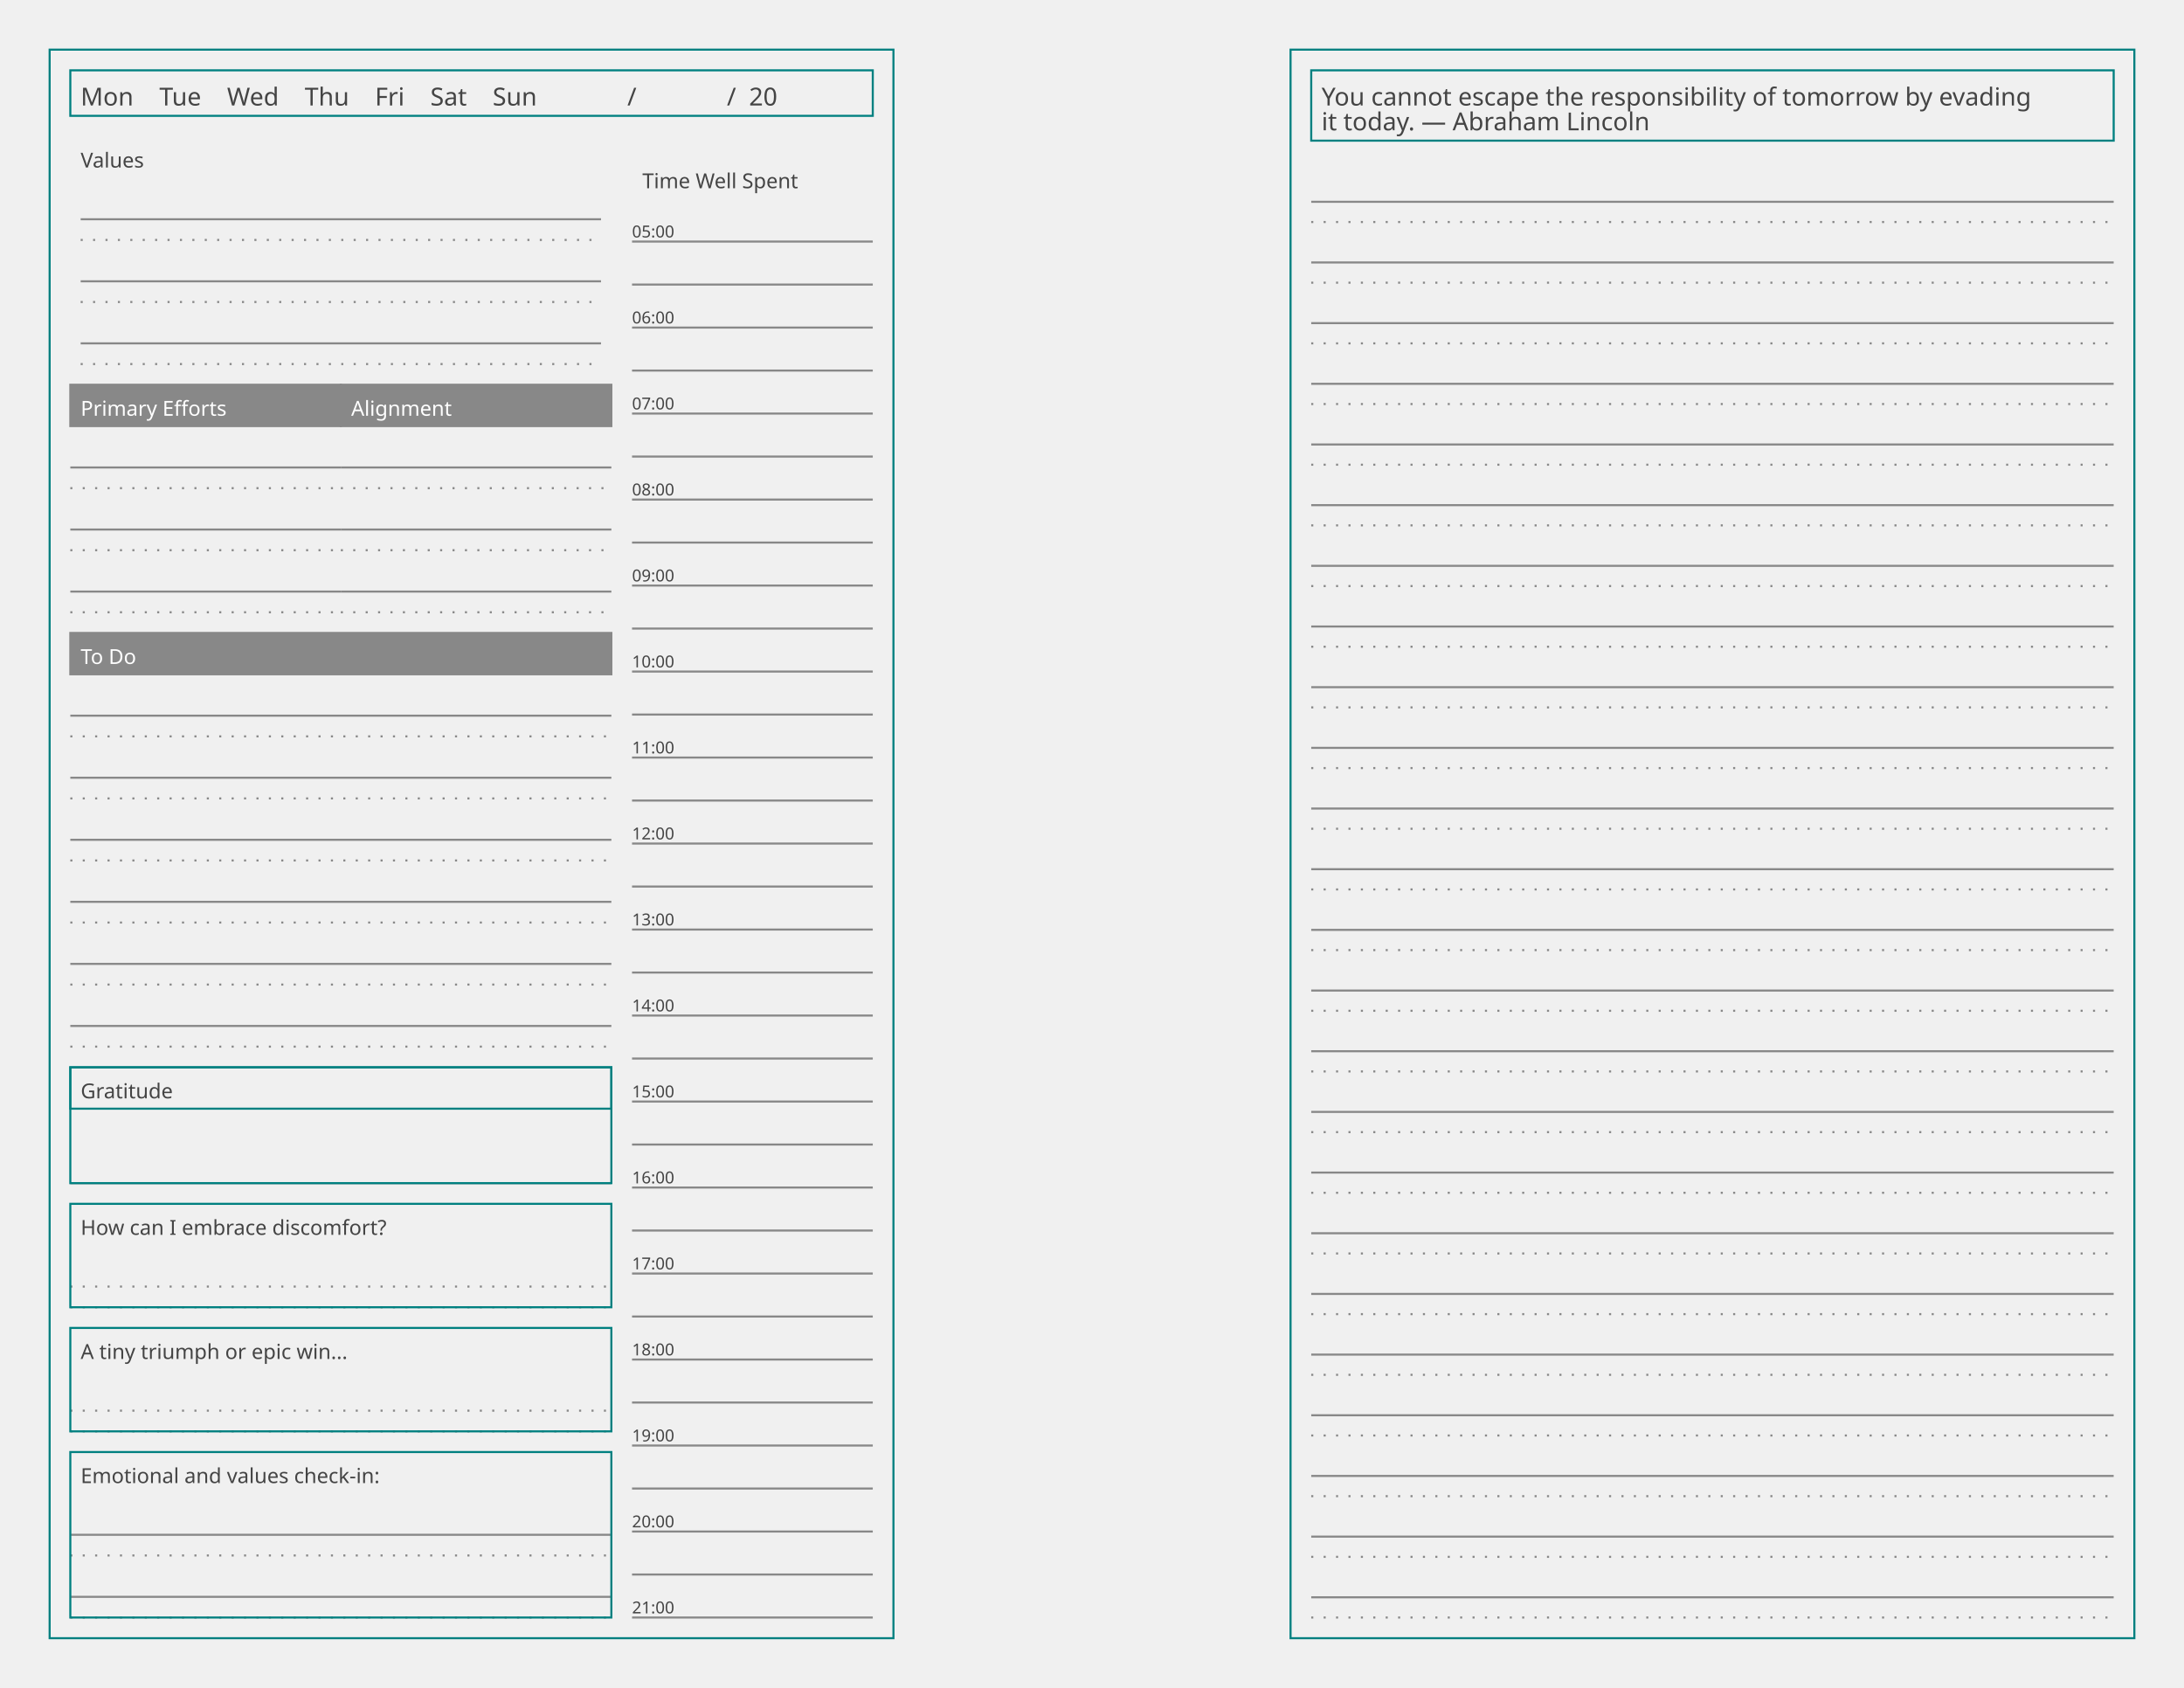
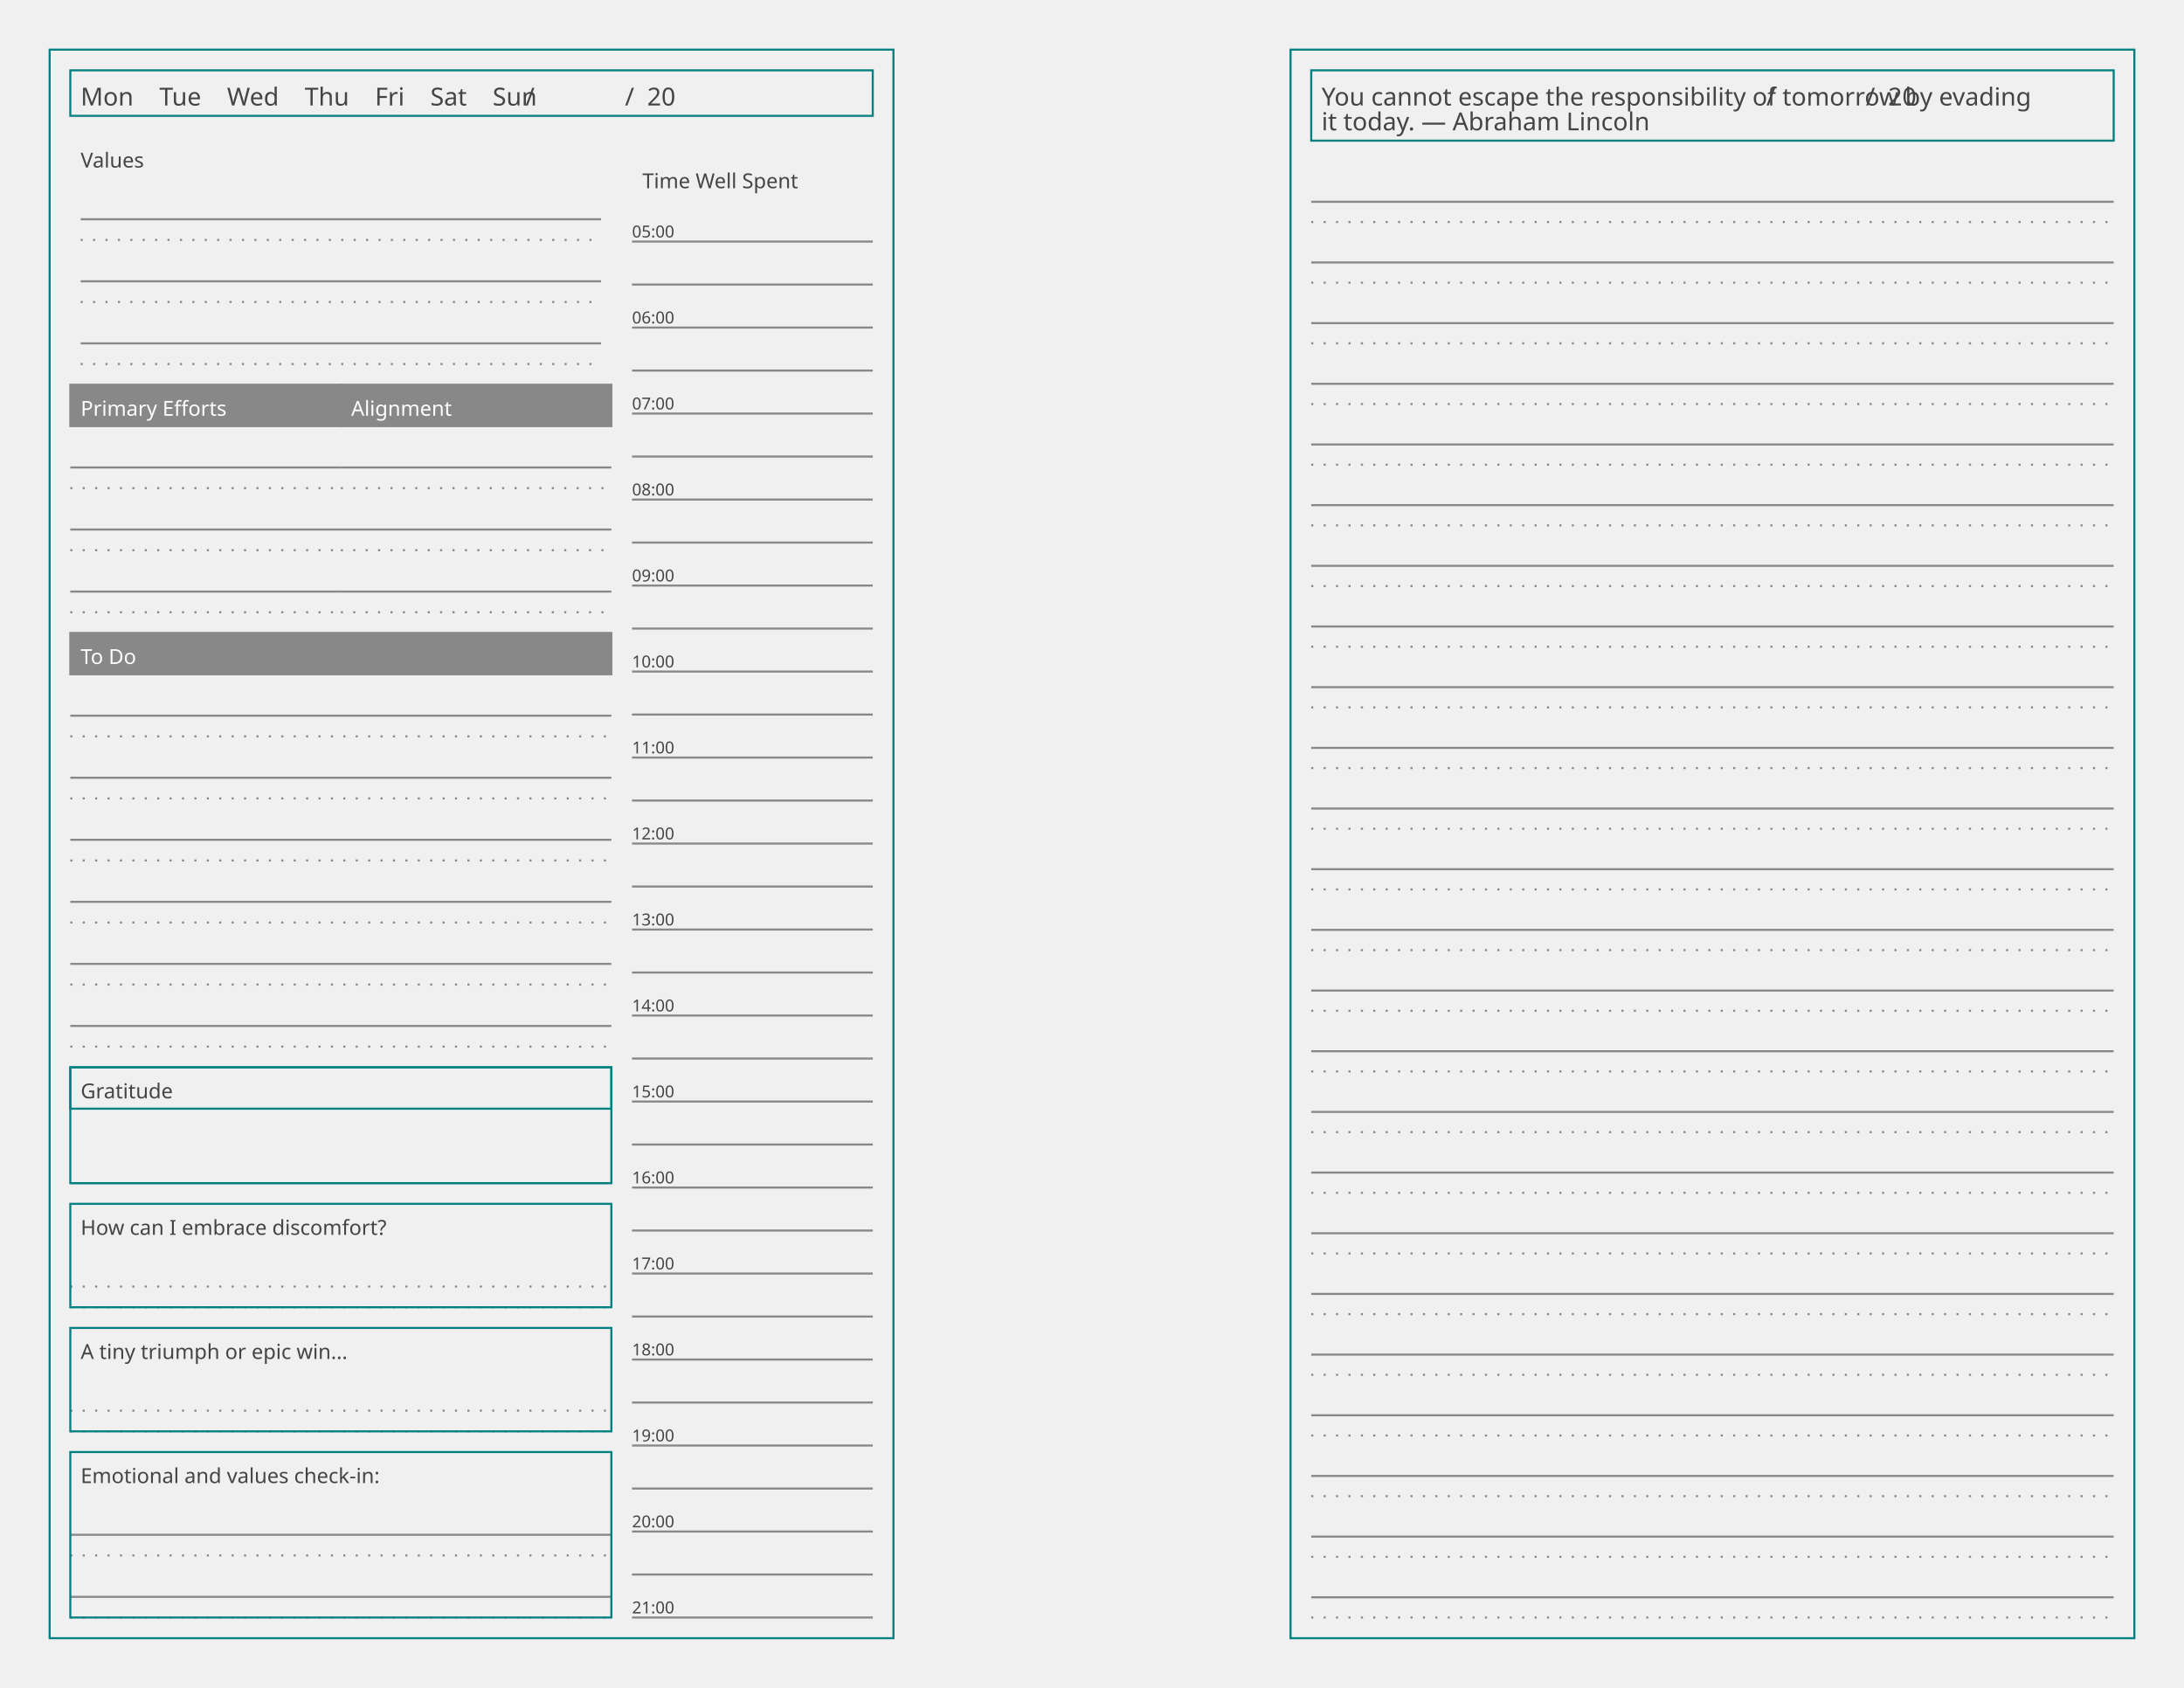
<svg xmlns="http://www.w3.org/2000/svg" baseProfile="tiny" height="8.5in" version="1.2" width="11in">
  <defs />
  <g transform="translate(24.0, 24.0)">
    <rect fill="none" height="768.0" stroke="#008080" width="408.0" x="0" y="0" />
    <g transform="translate(10, 10)">
      <rect fill="none" height="22" stroke="#008080" stroke-width="1" width="388.0" x="0" y="0" />
-       <text alignment-baseline="text-after-edge" fill="#444444" font-family="Trebuchet MS" font-size="12" text-anchor="start" transform="translate(5,17)">Mon    Tue    Wed    Thu    Fri    Sat    Sun              /              /  20          </text>
+       <text alignment-baseline="text-after-edge" fill="#444444" font-family="Trebuchet MS" font-size="12" text-anchor="start" transform="translate(5,17)">Mon    Tue    Wed    Thu    Fri    Sat    Sun</text>
+       <g transform="translate(215.04,0)">
+         <text alignment-baseline="text-after-edge" fill="#444444" font-family="Trebuchet MS" font-size="12" text-anchor="start" transform="translate(5,17)">              /              /  20          </text>
+       </g>
    </g>
    <g transform="translate(10, 42)">
      <g transform="translate(0,0)">
        <g>
          <g transform="translate(0,0)">
            <text alignment-baseline="text-after-edge" fill="#444444" font-family="Ubuntu Mono" font-size="10" text-anchor="start" transform="translate(5,15)">Values</text>
          </g>
          <g transform="translate(0,20)">
            <g>
              <line stroke="#888888" stroke-dasharray="1,5" stroke-width="1" transform="translate(5,30.0)" x1="0" x2="251.6" y1="0" y2="0" />
              <line stroke="#888888" stroke-dasharray="1,5" stroke-width="1" transform="translate(5,60.0)" x1="0" x2="251.6" y1="0" y2="0" />
              <line stroke="#888888" stroke-dasharray="1,5" stroke-width="1" transform="translate(5,90.0)" x1="0" x2="251.6" y1="0" y2="0" />
            </g>
            <g>
              <line stroke="#888888" stroke-dasharray="1,0" stroke-width="1" transform="translate(5,20.0)" x1="0" x2="251.6" y1="0" y2="0" />
              <line stroke="#888888" stroke-dasharray="1,0" stroke-width="1" transform="translate(5,50.0)" x1="0" x2="251.6" y1="0" y2="0" />
              <line stroke="#888888" stroke-dasharray="1,0" stroke-width="1" transform="translate(5,80.0)" x1="0" x2="251.6" y1="0" y2="0" />
            </g>
          </g>
        </g>
      </g>
      <g transform="translate(0,120.0)">
        <g>
          <g transform="translate(0,0)">
            <g>
              <g transform="translate(0,0)">
                <rect fill="#888888" height="20" stroke="#888888" stroke-width="1" width="130.8" x="0" y="0" />
                <text alignment-baseline="text-after-edge" fill="#ffffff" font-family="Trebuchet MS" font-size="10" text-anchor="start" transform="translate(5,15)">Primary Efforts</text>
              </g>
              <g transform="translate(0,20)">
                <g>
                  <line stroke="#888888" stroke-dasharray="1,5" stroke-width="1" transform="translate(0,30.0)" x1="0" x2="130.8" y1="0" y2="0" />
                  <line stroke="#888888" stroke-dasharray="1,5" stroke-width="1" transform="translate(0,60.0)" x1="0" x2="130.8" y1="0" y2="0" />
                  <line stroke="#888888" stroke-dasharray="1,5" stroke-width="1" transform="translate(0,90.0)" x1="0" x2="130.8" y1="0" y2="0" />
                </g>
                <g>
                  <line stroke="#888888" stroke-dasharray="1,0" stroke-width="1" transform="translate(0,20.0)" x1="0" x2="130.8" y1="0" y2="0" />
                  <line stroke="#888888" stroke-dasharray="1,0" stroke-width="1" transform="translate(0,50.0)" x1="0" x2="130.8" y1="0" y2="0" />
                  <line stroke="#888888" stroke-dasharray="1,0" stroke-width="1" transform="translate(0,80.0)" x1="0" x2="130.8" y1="0" y2="0" />
                </g>
              </g>
            </g>
          </g>
          <g transform="translate(130.8,0)">
            <g>
              <g transform="translate(0,0)">
                <rect fill="#888888" height="20" stroke="#888888" stroke-width="1" width="130.8" x="0" y="0" />
                <text alignment-baseline="text-after-edge" fill="#ffffff" font-family="Trebuchet MS" font-size="10" text-anchor="start" transform="translate(5,15)">Alignment</text>
              </g>
              <g transform="translate(0,20)">
                <g>
                  <line stroke="#888888" stroke-dasharray="1,5" stroke-width="1" transform="translate(0,30.0)" x1="0" x2="130.8" y1="0" y2="0" />
                  <line stroke="#888888" stroke-dasharray="1,5" stroke-width="1" transform="translate(0,60.0)" x1="0" x2="130.8" y1="0" y2="0" />
                  <line stroke="#888888" stroke-dasharray="1,5" stroke-width="1" transform="translate(0,90.0)" x1="0" x2="130.8" y1="0" y2="0" />
                </g>
                <g>
                  <line stroke="#888888" stroke-dasharray="1,0" stroke-width="1" transform="translate(0,20.0)" x1="0" x2="130.8" y1="0" y2="0" />
                  <line stroke="#888888" stroke-dasharray="1,0" stroke-width="1" transform="translate(0,50.0)" x1="0" x2="130.8" y1="0" y2="0" />
                  <line stroke="#888888" stroke-dasharray="1,0" stroke-width="1" transform="translate(0,80.0)" x1="0" x2="130.8" y1="0" y2="0" />
                </g>
              </g>
            </g>
          </g>
        </g>
      </g>
      <g transform="translate(0,240.0)">
        <g>
          <g transform="translate(0,0)">
            <rect fill="#888888" height="20" stroke="#888888" stroke-width="1" width="261.6" x="0" y="0" />
            <text alignment-baseline="text-after-edge" fill="#ffffff" font-family="Ubuntu Mono" font-size="10" text-anchor="start" transform="translate(5,15)">To Do</text>
          </g>
          <g transform="translate(0,20)">
            <g>
              <line stroke="#888888" stroke-dasharray="1,5" stroke-width="1" transform="translate(0,30.0)" x1="0" x2="261.6" y1="0" y2="0" />
              <line stroke="#888888" stroke-dasharray="1,5" stroke-width="1" transform="translate(0,60.0)" x1="0" x2="261.6" y1="0" y2="0" />
              <line stroke="#888888" stroke-dasharray="1,5" stroke-width="1" transform="translate(0,90.0)" x1="0" x2="261.6" y1="0" y2="0" />
              <line stroke="#888888" stroke-dasharray="1,5" stroke-width="1" transform="translate(0,120.0)" x1="0" x2="261.6" y1="0" y2="0" />
              <line stroke="#888888" stroke-dasharray="1,5" stroke-width="1" transform="translate(0,150.0)" x1="0" x2="261.6" y1="0" y2="0" />
              <line stroke="#888888" stroke-dasharray="1,5" stroke-width="1" transform="translate(0,180.0)" x1="0" x2="261.6" y1="0" y2="0" />
            </g>
            <g>
              <line stroke="#888888" stroke-dasharray="1,0" stroke-width="1" transform="translate(0,20.0)" x1="0" x2="261.6" y1="0" y2="0" />
              <line stroke="#888888" stroke-dasharray="1,0" stroke-width="1" transform="translate(0,50.0)" x1="0" x2="261.6" y1="0" y2="0" />
              <line stroke="#888888" stroke-dasharray="1,0" stroke-width="1" transform="translate(0,80.0)" x1="0" x2="261.6" y1="0" y2="0" />
              <line stroke="#888888" stroke-dasharray="1,0" stroke-width="1" transform="translate(0,110.0)" x1="0" x2="261.6" y1="0" y2="0" />
              <line stroke="#888888" stroke-dasharray="1,0" stroke-width="1" transform="translate(0,140.0)" x1="0" x2="261.6" y1="0" y2="0" />
              <line stroke="#888888" stroke-dasharray="1,0" stroke-width="1" transform="translate(0,170.0)" x1="0" x2="261.6" y1="0" y2="0" />
            </g>
          </g>
        </g>
      </g>
      <g transform="translate(0,450.0)">
        <g>
          <g transform="translate(0,0)">
            <rect fill="none" height="20" stroke="#008080" stroke-width="1" width="261.6" x="0" y="0" />
            <text alignment-baseline="text-after-edge" fill="#444444" font-family="Trebuchet MS" font-size="10" text-anchor="start" transform="translate(5,15)">Gratitude</text>
          </g>
          <g transform="translate(0,20)">
            <line stroke="#888888" stroke-dasharray="1,0" stroke-width="1" transform="translate(0,36.0)" x1="0" x2="261.6" y1="0" y2="0" />
          </g>
        </g>
        <rect fill="none" height="56.0" stroke="#008080" stroke-width="1" width="261.6" x="0" y="0" />
      </g>
      <g transform="translate(0,516.0)">
        <g>
          <g transform="translate(0,0)">
            <text alignment-baseline="text-after-edge" fill="#444444" font-family="Ubuntu Mono" font-size="10" text-anchor="start" transform="translate(5,15)">How can I embrace discomfort?</text>
          </g>
          <g transform="translate(0,20)">
            <g>
              <line stroke="#888888" stroke-dasharray="1,5" stroke-width="1" transform="translate(0,30.0)" x1="0" x2="261.6" y1="0" y2="0" />
            </g>
            <g>
              <line stroke="#888888" stroke-dasharray="1,5" stroke-width="1" transform="translate(0,20.0)" x1="0" x2="261.6" y1="0" y2="0" />
            </g>
          </g>
        </g>
        <rect fill="none" height="50" stroke="#008080" stroke-width="1" width="261.6" x="0" y="0" />
      </g>
      <g transform="translate(0,576.0)">
        <g>
          <g transform="translate(0,0)">
            <text alignment-baseline="text-after-edge" fill="#444444" font-family="Ubuntu Mono" font-size="10" text-anchor="start" transform="translate(5,15)">A tiny triumph or epic win...</text>
          </g>
          <g transform="translate(0,20)">
            <g>
              <line stroke="#888888" stroke-dasharray="1,5" stroke-width="1" transform="translate(0,30.0)" x1="0" x2="261.6" y1="0" y2="0" />
            </g>
            <g>
              <line stroke="#888888" stroke-dasharray="1,5" stroke-width="1" transform="translate(0,20.0)" x1="0" x2="261.6" y1="0" y2="0" />
            </g>
          </g>
        </g>
        <rect fill="none" height="50" stroke="#008080" stroke-width="1" width="261.6" x="0" y="0" />
      </g>
      <g transform="translate(0,636.0)">
        <g>
          <g transform="translate(0,0)">
            <text alignment-baseline="text-after-edge" fill="#444444" font-family="Ubuntu Mono" font-size="10" text-anchor="start" transform="translate(5,15)">Emotional and values check-in:</text>
          </g>
          <g transform="translate(0,20)">
            <g>
              <line stroke="#888888" stroke-dasharray="1,5" stroke-width="1" transform="translate(0,30.0)" x1="0" x2="261.6" y1="0" y2="0" />
              <line stroke="#888888" stroke-dasharray="1,5" stroke-width="1" transform="translate(0,60.0)" x1="0" x2="261.6" y1="0" y2="0" />
            </g>
            <g>
              <line stroke="#888888" stroke-dasharray="1,0" stroke-width="1" transform="translate(0,20.0)" x1="0" x2="261.6" y1="0" y2="0" />
              <line stroke="#888888" stroke-dasharray="1,0" stroke-width="1" transform="translate(0,50.0)" x1="0" x2="261.6" y1="0" y2="0" />
            </g>
          </g>
        </g>
        <rect fill="none" height="80" stroke="#008080" stroke-width="1" width="261.6" x="0" y="0" />
      </g>
    </g>
    <g transform="translate(281.6,42)">
      <g>
        <rect fill="none" height="20" stroke="none" width="116.4" x="0" y="10" />
        <text alignment-baseline="text-after-edge" fill="#444444" font-family="Ubuntu Mono" font-size="10" text-anchor="start" x="5" y="25">Time Well Spent</text>
      </g>
      <g>
        <text alignment-baseline="text-after-edge" fill="#444444" font-family="Ubuntu Mono" font-size="8" text-anchor="start" x="0" y="48.788">05:00</text>
        <line stroke="#888888" x1="0" x2="116.4" y1="50.788" y2="50.788" />
        <line stroke="#888888" x1="0" x2="116.4" y1="71.576" y2="71.576" />
        <text alignment-baseline="text-after-edge" fill="#444444" font-family="Ubuntu Mono" font-size="8" text-anchor="start" x="0" y="90.364">06:00</text>
        <line stroke="#888888" x1="0" x2="116.4" y1="92.364" y2="92.364" />
        <line stroke="#888888" x1="0" x2="116.4" y1="113.152" y2="113.152" />
        <text alignment-baseline="text-after-edge" fill="#444444" font-family="Ubuntu Mono" font-size="8" text-anchor="start" x="0" y="131.939">07:00</text>
        <line stroke="#888888" x1="0" x2="116.4" y1="133.939" y2="133.939" />
        <line stroke="#888888" x1="0" x2="116.4" y1="154.727" y2="154.727" />
        <text alignment-baseline="text-after-edge" fill="#444444" font-family="Ubuntu Mono" font-size="8" text-anchor="start" x="0" y="173.515">08:00</text>
        <line stroke="#888888" x1="0" x2="116.4" y1="175.515" y2="175.515" />
        <line stroke="#888888" x1="0" x2="116.4" y1="196.303" y2="196.303" />
        <text alignment-baseline="text-after-edge" fill="#444444" font-family="Ubuntu Mono" font-size="8" text-anchor="start" x="0" y="215.091">09:00</text>
        <line stroke="#888888" x1="0" x2="116.4" y1="217.091" y2="217.091" />
        <line stroke="#888888" x1="0" x2="116.4" y1="237.879" y2="237.879" />
        <text alignment-baseline="text-after-edge" fill="#444444" font-family="Ubuntu Mono" font-size="8" text-anchor="start" x="0" y="256.667">10:00</text>
        <line stroke="#888888" x1="0" x2="116.4" y1="258.667" y2="258.667" />
        <line stroke="#888888" x1="0" x2="116.4" y1="279.455" y2="279.455" />
        <text alignment-baseline="text-after-edge" fill="#444444" font-family="Ubuntu Mono" font-size="8" text-anchor="start" x="0" y="298.242">11:00</text>
        <line stroke="#888888" x1="0" x2="116.4" y1="300.242" y2="300.242" />
        <line stroke="#888888" x1="0" x2="116.4" y1="321.03" y2="321.03" />
        <text alignment-baseline="text-after-edge" fill="#444444" font-family="Ubuntu Mono" font-size="8" text-anchor="start" x="0" y="339.818">12:00</text>
        <line stroke="#888888" x1="0" x2="116.4" y1="341.818" y2="341.818" />
        <line stroke="#888888" x1="0" x2="116.4" y1="362.606" y2="362.606" />
        <text alignment-baseline="text-after-edge" fill="#444444" font-family="Ubuntu Mono" font-size="8" text-anchor="start" x="0" y="381.394">13:00</text>
        <line stroke="#888888" x1="0" x2="116.4" y1="383.394" y2="383.394" />
        <line stroke="#888888" x1="0" x2="116.4" y1="404.182" y2="404.182" />
        <text alignment-baseline="text-after-edge" fill="#444444" font-family="Ubuntu Mono" font-size="8" text-anchor="start" x="0" y="422.97">14:00</text>
        <line stroke="#888888" x1="0" x2="116.4" y1="424.97" y2="424.97" />
        <line stroke="#888888" x1="0" x2="116.4" y1="445.758" y2="445.758" />
        <text alignment-baseline="text-after-edge" fill="#444444" font-family="Ubuntu Mono" font-size="8" text-anchor="start" x="0" y="464.545">15:00</text>
        <line stroke="#888888" x1="0" x2="116.4" y1="466.545" y2="466.545" />
        <line stroke="#888888" x1="0" x2="116.4" y1="487.333" y2="487.333" />
        <text alignment-baseline="text-after-edge" fill="#444444" font-family="Ubuntu Mono" font-size="8" text-anchor="start" x="0" y="506.121">16:00</text>
        <line stroke="#888888" x1="0" x2="116.4" y1="508.121" y2="508.121" />
        <line stroke="#888888" x1="0" x2="116.4" y1="528.909" y2="528.909" />
        <text alignment-baseline="text-after-edge" fill="#444444" font-family="Ubuntu Mono" font-size="8" text-anchor="start" x="0" y="547.697">17:00</text>
        <line stroke="#888888" x1="0" x2="116.4" y1="549.697" y2="549.697" />
        <line stroke="#888888" x1="0" x2="116.4" y1="570.485" y2="570.485" />
        <text alignment-baseline="text-after-edge" fill="#444444" font-family="Ubuntu Mono" font-size="8" text-anchor="start" x="0" y="589.273">18:00</text>
        <line stroke="#888888" x1="0" x2="116.4" y1="591.273" y2="591.273" />
        <line stroke="#888888" x1="0" x2="116.4" y1="612.061" y2="612.061" />
        <text alignment-baseline="text-after-edge" fill="#444444" font-family="Ubuntu Mono" font-size="8" text-anchor="start" x="0" y="630.848">19:00</text>
        <line stroke="#888888" x1="0" x2="116.4" y1="632.848" y2="632.848" />
        <line stroke="#888888" x1="0" x2="116.4" y1="653.636" y2="653.636" />
        <text alignment-baseline="text-after-edge" fill="#444444" font-family="Ubuntu Mono" font-size="8" text-anchor="start" x="0" y="672.424">20:00</text>
        <line stroke="#888888" x1="0" x2="116.4" y1="674.424" y2="674.424" />
        <line stroke="#888888" x1="0" x2="116.4" y1="695.212" y2="695.212" />
        <text alignment-baseline="text-after-edge" fill="#444444" font-family="Ubuntu Mono" font-size="8" text-anchor="start" x="0" y="714.0">21:00</text>
        <line stroke="#888888" x1="0" x2="116.4" y1="716.0" y2="716.0" />
      </g>
    </g>
  </g>
  <g transform="translate(624.0, 24.0)">
    <rect fill="none" height="768.0" stroke="#008080" width="408.0" x="0" y="0" />
    <g transform="translate(10, 10)">
      <rect fill="none" height="34" stroke="#008080" stroke-width="1" width="388.0" x="0" y="0" />
      <text alignment-baseline="text-after-edge" fill="#444444" font-family="Trebuchet MS" font-size="12" text-anchor="start" transform="translate(5,17)">You cannot escape the responsibility of tomorrow by evading</text>
      <text alignment-baseline="text-after-edge" fill="#444444" font-family="Trebuchet MS" font-size="12" text-anchor="start" transform="translate(5,29)">it today. — Abraham Lincoln</text>
+       <g transform="translate(215.04,0)">
+         <text alignment-baseline="text-after-edge" fill="#444444" font-family="Trebuchet MS" font-size="12" text-anchor="start" transform="translate(5,17)">              /              /  20          </text>
+       </g>
    </g>
    <g transform="translate(10, 54)">
      <g transform="translate(0,0)">
        <g>
          <line stroke="#888888" stroke-dasharray="1,5" stroke-width="1" transform="translate(0,29.33333)" x1="0" x2="388.0" y1="0" y2="0" />
          <line stroke="#888888" stroke-dasharray="1,5" stroke-width="1" transform="translate(0,58.66667)" x1="0" x2="388.0" y1="0" y2="0" />
          <line stroke="#888888" stroke-dasharray="1,5" stroke-width="1" transform="translate(0,88.0)" x1="0" x2="388.0" y1="0" y2="0" />
          <line stroke="#888888" stroke-dasharray="1,5" stroke-width="1" transform="translate(0,117.3333)" x1="0" x2="388.0" y1="0" y2="0" />
          <line stroke="#888888" stroke-dasharray="1,5" stroke-width="1" transform="translate(0,146.6667)" x1="0" x2="388.0" y1="0" y2="0" />
          <line stroke="#888888" stroke-dasharray="1,5" stroke-width="1" transform="translate(0,176.0)" x1="0" x2="388.0" y1="0" y2="0" />
          <line stroke="#888888" stroke-dasharray="1,5" stroke-width="1" transform="translate(0,205.3333)" x1="0" x2="388.0" y1="0" y2="0" />
          <line stroke="#888888" stroke-dasharray="1,5" stroke-width="1" transform="translate(0,234.6667)" x1="0" x2="388.0" y1="0" y2="0" />
          <line stroke="#888888" stroke-dasharray="1,5" stroke-width="1" transform="translate(0,264.0)" x1="0" x2="388.0" y1="0" y2="0" />
          <line stroke="#888888" stroke-dasharray="1,5" stroke-width="1" transform="translate(0,293.3333)" x1="0" x2="388.0" y1="0" y2="0" />
          <line stroke="#888888" stroke-dasharray="1,5" stroke-width="1" transform="translate(0,322.6667)" x1="0" x2="388.0" y1="0" y2="0" />
          <line stroke="#888888" stroke-dasharray="1,5" stroke-width="1" transform="translate(0,352)" x1="0" x2="388.0" y1="0" y2="0" />
          <line stroke="#888888" stroke-dasharray="1,5" stroke-width="1" transform="translate(0,381.3333)" x1="0" x2="388.0" y1="0" y2="0" />
          <line stroke="#888888" stroke-dasharray="1,5" stroke-width="1" transform="translate(0,410.6667)" x1="0" x2="388.0" y1="0" y2="0" />
          <line stroke="#888888" stroke-dasharray="1,5" stroke-width="1" transform="translate(0,440)" x1="0" x2="388.0" y1="0" y2="0" />
          <line stroke="#888888" stroke-dasharray="1,5" stroke-width="1" transform="translate(0,469.3333)" x1="0" x2="388.0" y1="0" y2="0" />
          <line stroke="#888888" stroke-dasharray="1,5" stroke-width="1" transform="translate(0,498.6667)" x1="0" x2="388.0" y1="0" y2="0" />
          <line stroke="#888888" stroke-dasharray="1,5" stroke-width="1" transform="translate(0,528)" x1="0" x2="388.0" y1="0" y2="0" />
          <line stroke="#888888" stroke-dasharray="1,5" stroke-width="1" transform="translate(0,557.3333)" x1="0" x2="388.0" y1="0" y2="0" />
          <line stroke="#888888" stroke-dasharray="1,5" stroke-width="1" transform="translate(0,586.6667)" x1="0" x2="388.0" y1="0" y2="0" />
          <line stroke="#888888" stroke-dasharray="1,5" stroke-width="1" transform="translate(0,616.0)" x1="0" x2="388.0" y1="0" y2="0" />
          <line stroke="#888888" stroke-dasharray="1,5" stroke-width="1" transform="translate(0,645.3333)" x1="0" x2="388.0" y1="0" y2="0" />
          <line stroke="#888888" stroke-dasharray="1,5" stroke-width="1" transform="translate(0,674.6667)" x1="0" x2="388.0" y1="0" y2="0" />
          <line stroke="#888888" stroke-dasharray="1,5" stroke-width="1" transform="translate(0,704)" x1="0" x2="388.0" y1="0" y2="0" />
        </g>
        <g>
          <line stroke="#888888" stroke-dasharray="1,0" stroke-width="1" transform="translate(0,19.55556)" x1="0" x2="388.0" y1="0" y2="0" />
          <line stroke="#888888" stroke-dasharray="1,0" stroke-width="1" transform="translate(0,48.88889)" x1="0" x2="388.0" y1="0" y2="0" />
          <line stroke="#888888" stroke-dasharray="1,0" stroke-width="1" transform="translate(0,78.22222)" x1="0" x2="388.0" y1="0" y2="0" />
          <line stroke="#888888" stroke-dasharray="1,0" stroke-width="1" transform="translate(0,107.5556)" x1="0" x2="388.0" y1="0" y2="0" />
          <line stroke="#888888" stroke-dasharray="1,0" stroke-width="1" transform="translate(0,136.8889)" x1="0" x2="388.0" y1="0" y2="0" />
          <line stroke="#888888" stroke-dasharray="1,0" stroke-width="1" transform="translate(0,166.2222)" x1="0" x2="388.0" y1="0" y2="0" />
          <line stroke="#888888" stroke-dasharray="1,0" stroke-width="1" transform="translate(0,195.5556)" x1="0" x2="388.0" y1="0" y2="0" />
          <line stroke="#888888" stroke-dasharray="1,0" stroke-width="1" transform="translate(0,224.8889)" x1="0" x2="388.0" y1="0" y2="0" />
          <line stroke="#888888" stroke-dasharray="1,0" stroke-width="1" transform="translate(0,254.2222)" x1="0" x2="388.0" y1="0" y2="0" />
          <line stroke="#888888" stroke-dasharray="1,0" stroke-width="1" transform="translate(0,283.5556)" x1="0" x2="388.0" y1="0" y2="0" />
          <line stroke="#888888" stroke-dasharray="1,0" stroke-width="1" transform="translate(0,312.8889)" x1="0" x2="388.0" y1="0" y2="0" />
          <line stroke="#888888" stroke-dasharray="1,0" stroke-width="1" transform="translate(0,342.2222)" x1="0" x2="388.0" y1="0" y2="0" />
          <line stroke="#888888" stroke-dasharray="1,0" stroke-width="1" transform="translate(0,371.5556)" x1="0" x2="388.0" y1="0" y2="0" />
          <line stroke="#888888" stroke-dasharray="1,0" stroke-width="1" transform="translate(0,400.8889)" x1="0" x2="388.0" y1="0" y2="0" />
          <line stroke="#888888" stroke-dasharray="1,0" stroke-width="1" transform="translate(0,430.2222)" x1="0" x2="388.0" y1="0" y2="0" />
          <line stroke="#888888" stroke-dasharray="1,0" stroke-width="1" transform="translate(0,459.5556)" x1="0" x2="388.0" y1="0" y2="0" />
          <line stroke="#888888" stroke-dasharray="1,0" stroke-width="1" transform="translate(0,488.8889)" x1="0" x2="388.0" y1="0" y2="0" />
          <line stroke="#888888" stroke-dasharray="1,0" stroke-width="1" transform="translate(0,518.2222)" x1="0" x2="388.0" y1="0" y2="0" />
          <line stroke="#888888" stroke-dasharray="1,0" stroke-width="1" transform="translate(0,547.5556)" x1="0" x2="388.0" y1="0" y2="0" />
          <line stroke="#888888" stroke-dasharray="1,0" stroke-width="1" transform="translate(0,576.8889)" x1="0" x2="388.0" y1="0" y2="0" />
          <line stroke="#888888" stroke-dasharray="1,0" stroke-width="1" transform="translate(0,606.2222)" x1="0" x2="388.0" y1="0" y2="0" />
          <line stroke="#888888" stroke-dasharray="1,0" stroke-width="1" transform="translate(0,635.5556)" x1="0" x2="388.0" y1="0" y2="0" />
          <line stroke="#888888" stroke-dasharray="1,0" stroke-width="1" transform="translate(0,664.8889)" x1="0" x2="388.0" y1="0" y2="0" />
          <line stroke="#888888" stroke-dasharray="1,0" stroke-width="1" transform="translate(0,694.2222)" x1="0" x2="388.0" y1="0" y2="0" />
        </g>
      </g>
    </g>
  </g>
</svg>
